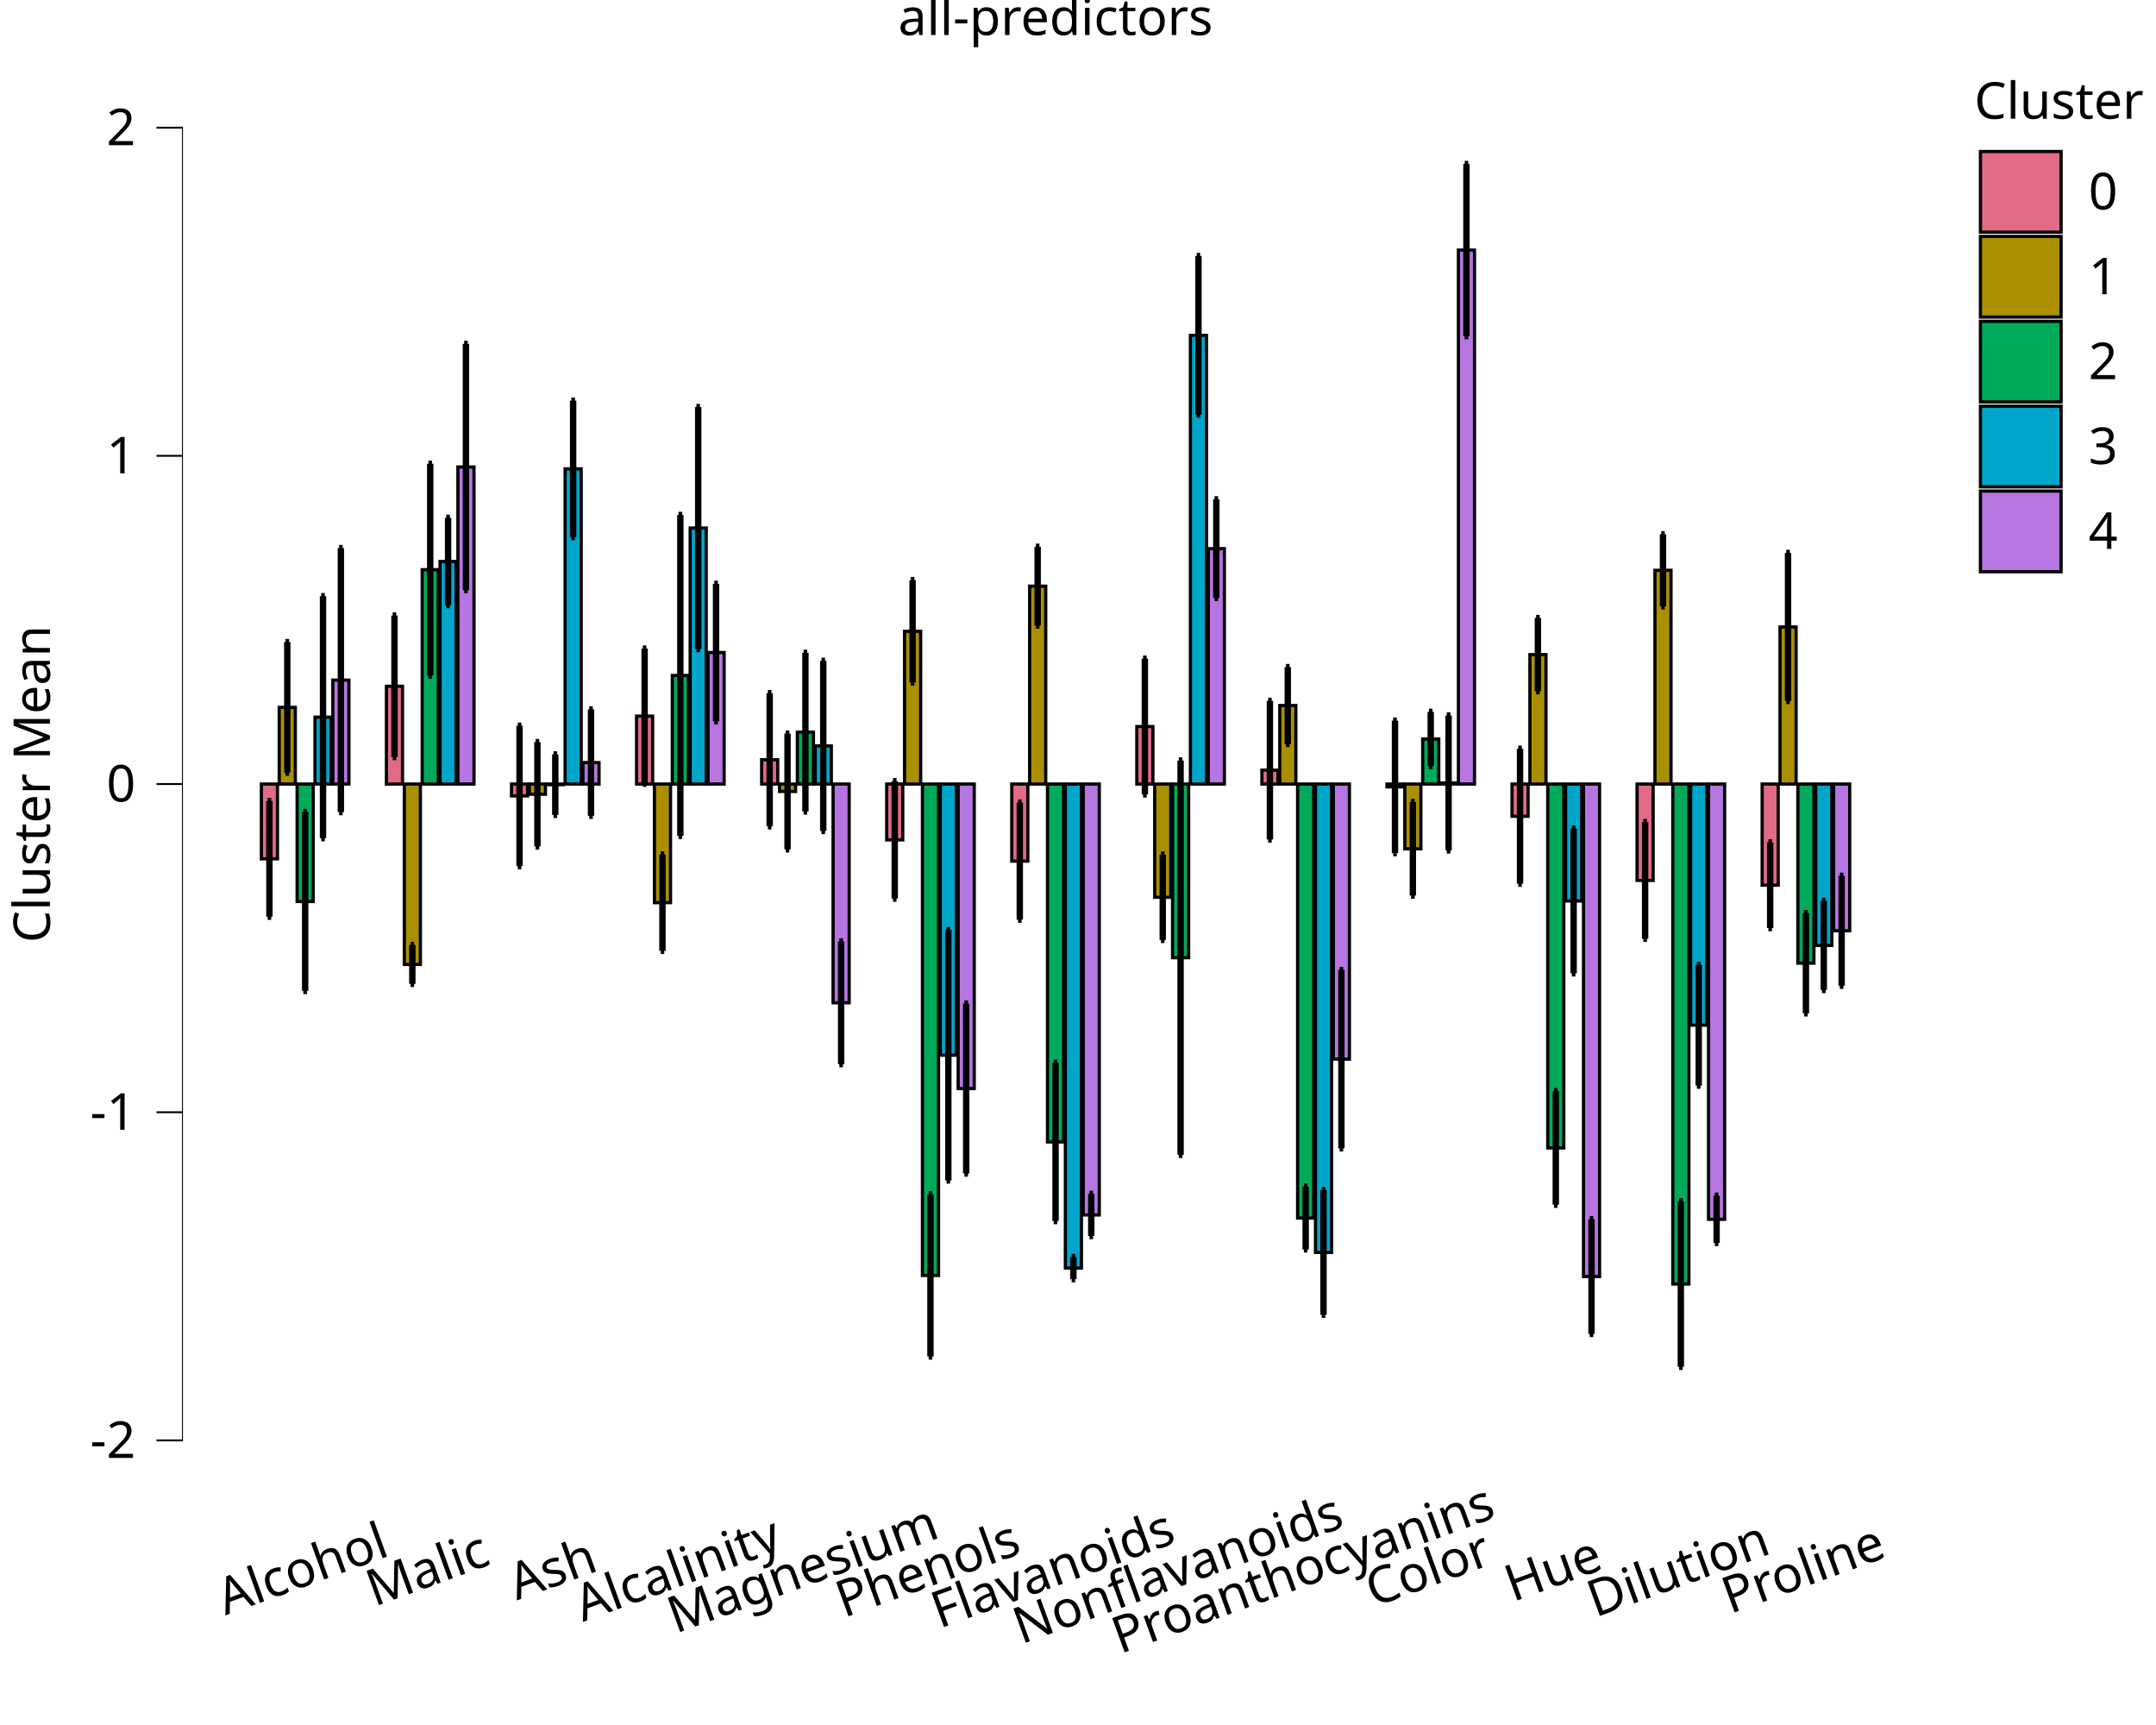
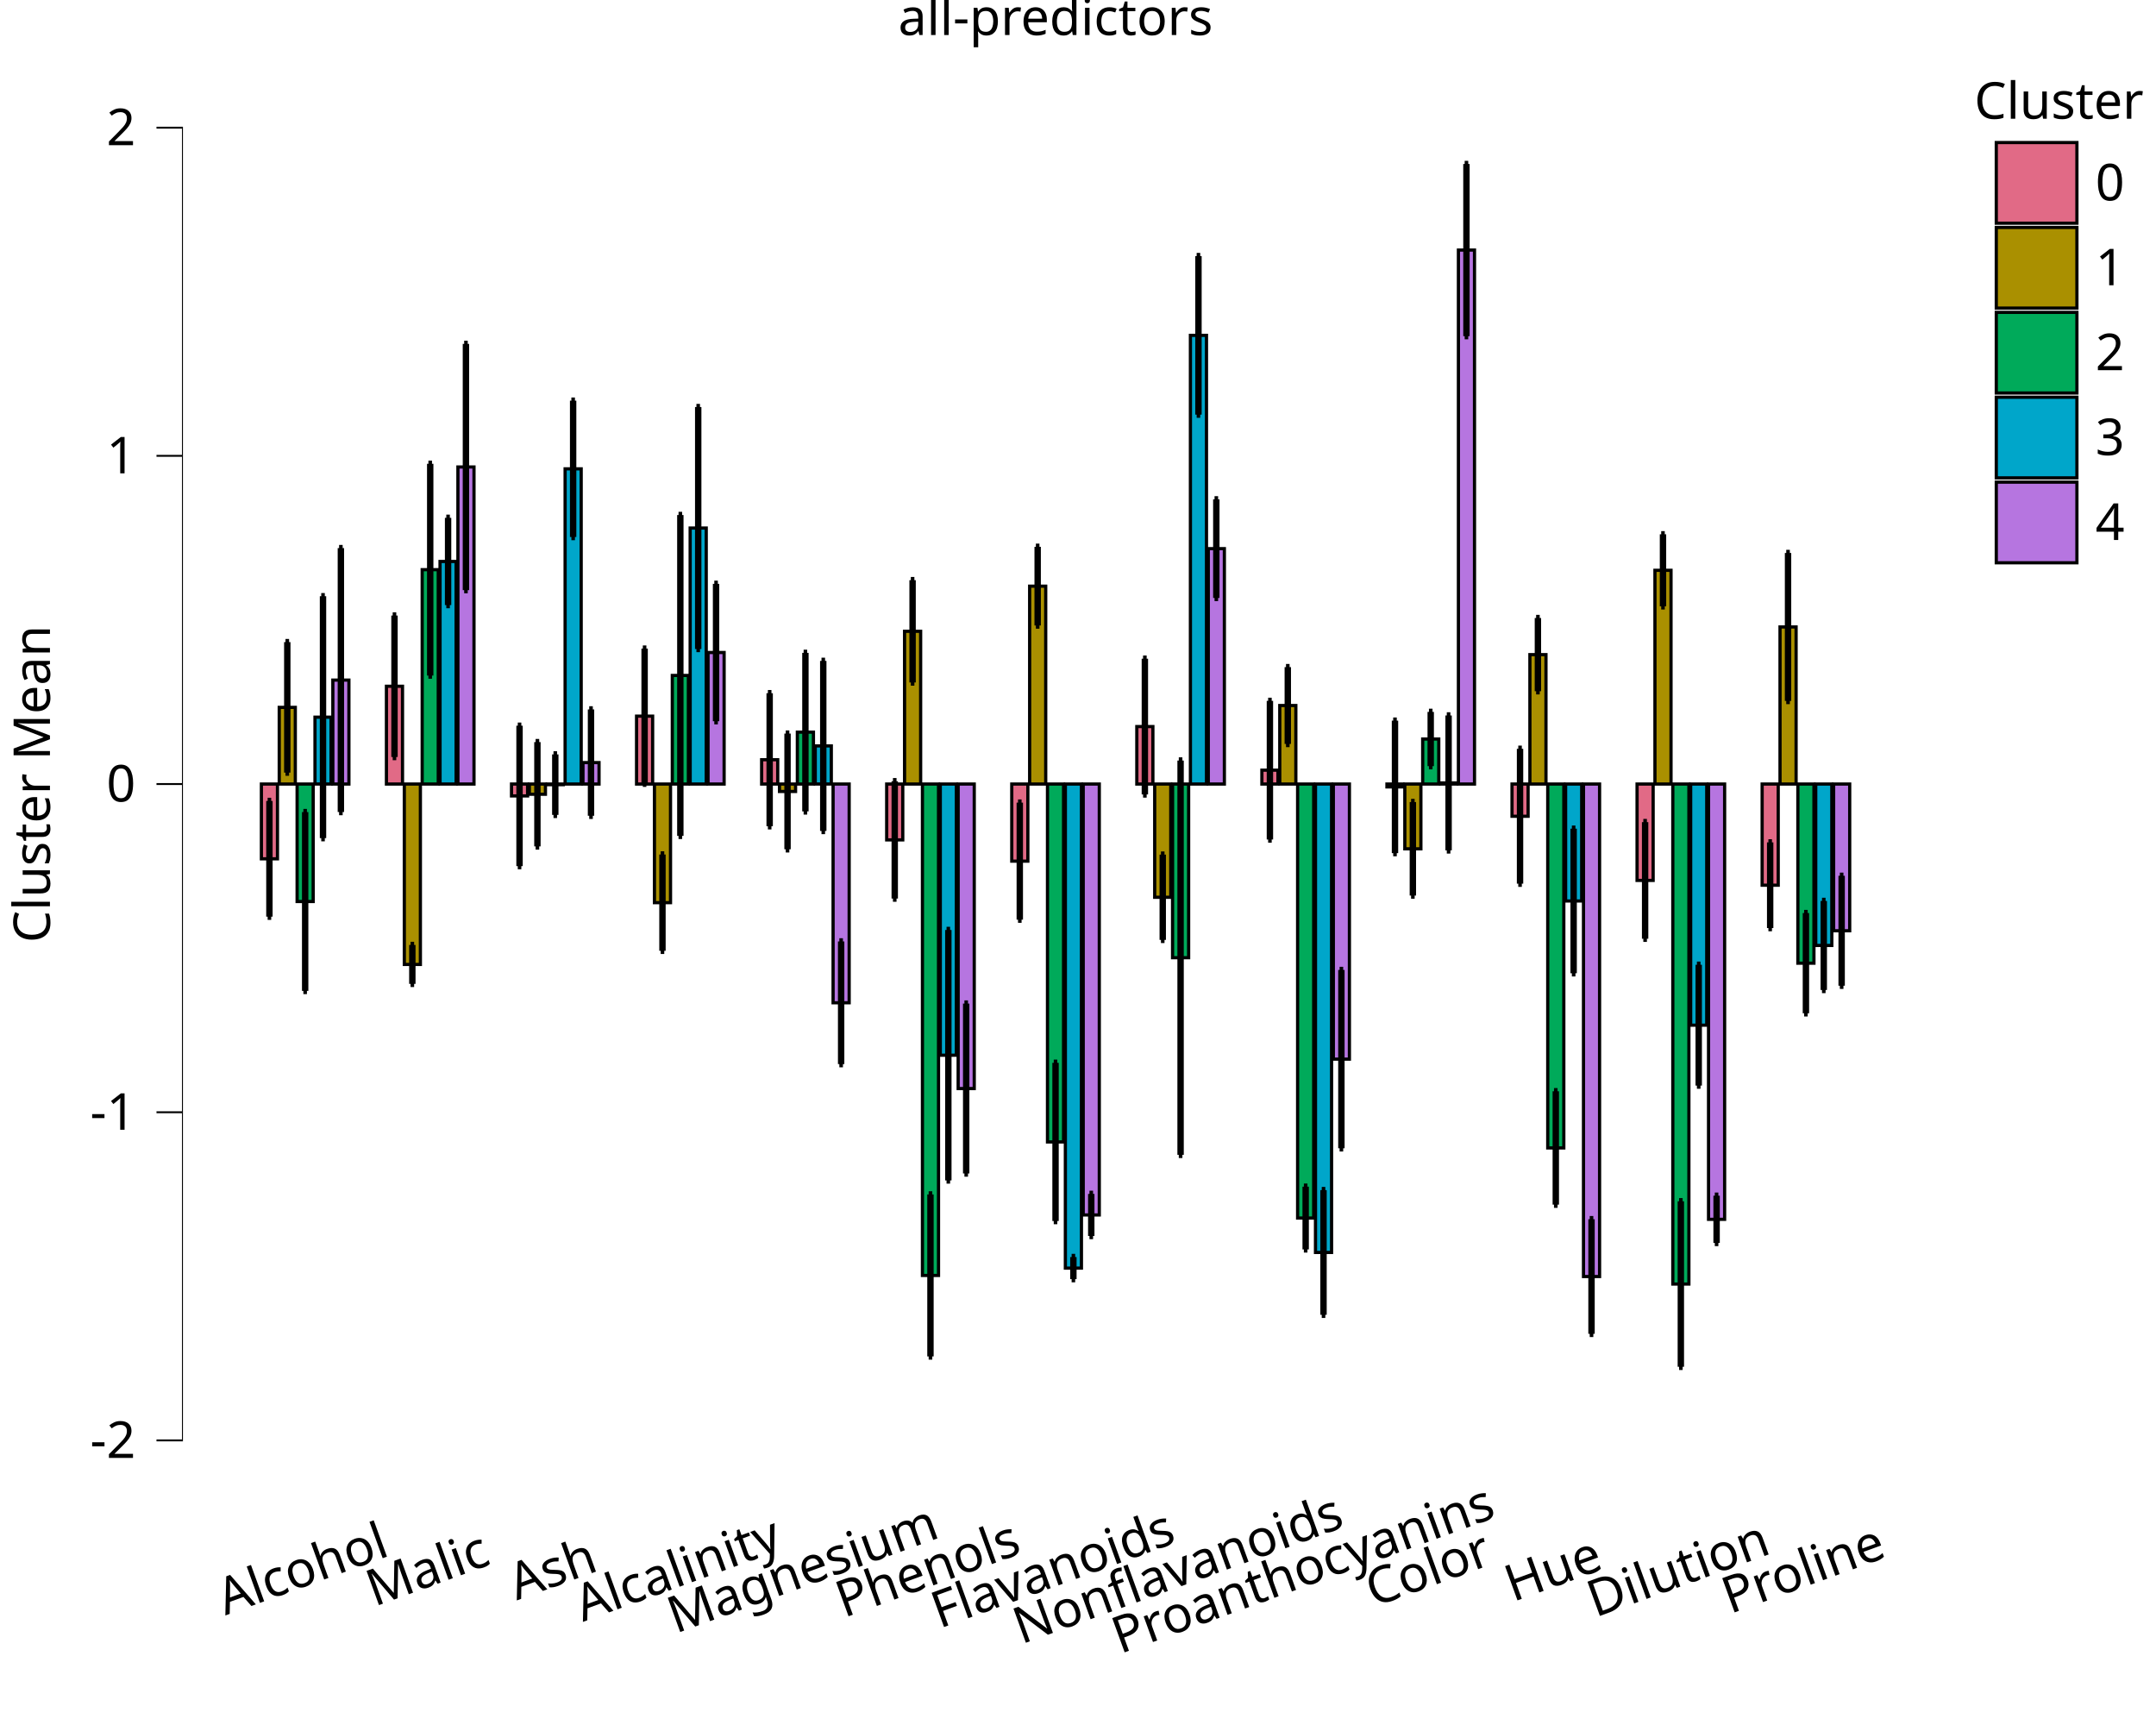
<svg xmlns="http://www.w3.org/2000/svg" class="svglite" data-engine-version="2.0" width="720.00pt" height="576.00pt" viewBox="0 0 720.00 576.00">
  <defs>
    <style type="text/css">
    .svglite line, .svglite polyline, .svglite polygon, .svglite path, .svglite rect, .svglite circle {
      fill: none;
      stroke: #000000;
      stroke-linecap: round;
      stroke-linejoin: round;
      stroke-miterlimit: 10.00;
    }
  </style>
  </defs>
  <rect width="100%" height="100%" style="stroke: none; fill: #FFFFFF;" />
  <defs>
    <clipPath id="cpMC4wMHw3MjAuMDB8MC4wMHw1NzYuMDA=">
      <rect x="0.00" y="0.00" width="720.00" height="576.00" />
    </clipPath>
  </defs>
  <g clip-path="url(#cpMC4wMHw3MjAuMDB8MC4wMHw1NzYuMDA=)">
-     <rect x="0.00" y="0.00" width="720.00" height="576.00" style="stroke-width: 10.67; stroke: none;" />
+     <rect x="-0" y="0.00" width="720.00" height="576.00" style="stroke-width: 10.67; stroke: none;" />
  </g>
  <defs>
    <clipPath id="cpNjAuNzd8NjQ0LjIzfDIwLjcxfDUwMi44OQ==">
      <rect x="60.77" y="20.71" width="583.46" height="482.18" />
    </clipPath>
  </defs>
  <g clip-path="url(#cpNjAuNzd8NjQ0LjIzfDIwLjcxfDUwMi44OQ==)">
    <rect x="60.77" y="20.71" width="583.46" height="482.18" style="stroke-width: 10.67; stroke: none;" />
    <rect x="87.29" y="261.80" width="5.37" height="24.97" style="stroke-width: 1.07; stroke-linecap: butt; stroke-linejoin: miter; fill: #E16A86;" />
    <rect x="93.25" y="236.20" width="5.37" height="25.60" style="stroke-width: 1.07; stroke-linecap: butt; stroke-linejoin: miter; fill: #AA9000;" />
    <rect x="99.22" y="261.80" width="5.37" height="39.23" style="stroke-width: 1.07; stroke-linecap: butt; stroke-linejoin: miter; fill: #00AA5A;" />
    <rect x="105.19" y="239.47" width="5.37" height="22.32" style="stroke-width: 1.07; stroke-linecap: butt; stroke-linejoin: miter; fill: #00A6CA;" />
    <rect x="111.15" y="227.09" width="5.37" height="34.71" style="stroke-width: 1.07; stroke-linecap: butt; stroke-linejoin: miter; fill: #B675E0;" />
    <rect x="129.05" y="229.15" width="5.37" height="32.65" style="stroke-width: 1.07; stroke-linecap: butt; stroke-linejoin: miter; fill: #E16A86;" />
    <rect x="135.02" y="261.80" width="5.37" height="60.24" style="stroke-width: 1.07; stroke-linecap: butt; stroke-linejoin: miter; fill: #AA9000;" />
    <rect x="140.99" y="190.22" width="5.37" height="71.58" style="stroke-width: 1.07; stroke-linecap: butt; stroke-linejoin: miter; fill: #00AA5A;" />
    <rect x="146.95" y="187.48" width="5.37" height="74.32" style="stroke-width: 1.07; stroke-linecap: butt; stroke-linejoin: miter; fill: #00A6CA;" />
    <rect x="152.92" y="155.93" width="5.37" height="105.87" style="stroke-width: 1.07; stroke-linecap: butt; stroke-linejoin: miter; fill: #B675E0;" />
    <rect x="170.82" y="261.80" width="5.37" height="3.97" style="stroke-width: 1.07; stroke-linecap: butt; stroke-linejoin: miter; fill: #E16A86;" />
    <rect x="176.78" y="261.80" width="5.37" height="3.41" style="stroke-width: 1.07; stroke-linecap: butt; stroke-linejoin: miter; fill: #AA9000;" />
    <rect x="182.75" y="261.80" width="5.37" height="0.21" style="stroke-width: 1.07; stroke-linecap: butt; stroke-linejoin: miter; fill: #00AA5A;" />
    <rect x="188.72" y="156.55" width="5.37" height="105.25" style="stroke-width: 1.07; stroke-linecap: butt; stroke-linejoin: miter; fill: #00A6CA;" />
    <rect x="194.68" y="254.64" width="5.37" height="7.16" style="stroke-width: 1.07; stroke-linecap: butt; stroke-linejoin: miter; fill: #B675E0;" />
    <rect x="212.58" y="239.13" width="5.37" height="22.67" style="stroke-width: 1.07; stroke-linecap: butt; stroke-linejoin: miter; fill: #E16A86;" />
    <rect x="218.55" y="261.80" width="5.37" height="39.61" style="stroke-width: 1.07; stroke-linecap: butt; stroke-linejoin: miter; fill: #AA9000;" />
    <rect x="224.52" y="225.54" width="5.37" height="36.26" style="stroke-width: 1.07; stroke-linecap: butt; stroke-linejoin: miter; fill: #00AA5A;" />
    <rect x="230.48" y="176.32" width="5.37" height="85.48" style="stroke-width: 1.07; stroke-linecap: butt; stroke-linejoin: miter; fill: #00A6CA;" />
    <rect x="236.45" y="217.88" width="5.37" height="43.92" style="stroke-width: 1.07; stroke-linecap: butt; stroke-linejoin: miter; fill: #B675E0;" />
    <rect x="254.35" y="253.68" width="5.37" height="8.12" style="stroke-width: 1.07; stroke-linecap: butt; stroke-linejoin: miter; fill: #E16A86;" />
    <rect x="260.31" y="261.80" width="5.37" height="2.48" style="stroke-width: 1.07; stroke-linecap: butt; stroke-linejoin: miter; fill: #AA9000;" />
    <rect x="266.28" y="244.47" width="5.37" height="17.33" style="stroke-width: 1.07; stroke-linecap: butt; stroke-linejoin: miter; fill: #00AA5A;" />
    <rect x="272.25" y="249.07" width="5.37" height="12.72" style="stroke-width: 1.07; stroke-linecap: butt; stroke-linejoin: miter; fill: #00A6CA;" />
    <rect x="278.21" y="261.80" width="5.37" height="73.04" style="stroke-width: 1.07; stroke-linecap: butt; stroke-linejoin: miter; fill: #B675E0;" />
    <rect x="296.11" y="261.80" width="5.37" height="18.65" style="stroke-width: 1.07; stroke-linecap: butt; stroke-linejoin: miter; fill: #E16A86;" />
    <rect x="302.08" y="210.80" width="5.37" height="51.00" style="stroke-width: 1.07; stroke-linecap: butt; stroke-linejoin: miter; fill: #AA9000;" />
    <rect x="308.05" y="261.80" width="5.37" height="164.09" style="stroke-width: 1.07; stroke-linecap: butt; stroke-linejoin: miter; fill: #00AA5A;" />
    <rect x="314.01" y="261.80" width="5.37" height="90.55" style="stroke-width: 1.07; stroke-linecap: butt; stroke-linejoin: miter; fill: #00A6CA;" />
    <rect x="319.98" y="261.80" width="5.37" height="101.68" style="stroke-width: 1.07; stroke-linecap: butt; stroke-linejoin: miter; fill: #B675E0;" />
    <rect x="337.88" y="261.80" width="5.37" height="25.75" style="stroke-width: 1.07; stroke-linecap: butt; stroke-linejoin: miter; fill: #E16A86;" />
    <rect x="343.85" y="195.73" width="5.37" height="66.07" style="stroke-width: 1.07; stroke-linecap: butt; stroke-linejoin: miter; fill: #AA9000;" />
    <rect x="349.81" y="261.80" width="5.37" height="119.51" style="stroke-width: 1.07; stroke-linecap: butt; stroke-linejoin: miter; fill: #00AA5A;" />
    <rect x="355.78" y="261.80" width="5.37" height="161.64" style="stroke-width: 1.07; stroke-linecap: butt; stroke-linejoin: miter; fill: #00A6CA;" />
    <rect x="361.74" y="261.80" width="5.37" height="143.89" style="stroke-width: 1.07; stroke-linecap: butt; stroke-linejoin: miter; fill: #B675E0;" />
    <rect x="379.64" y="242.61" width="5.37" height="19.19" style="stroke-width: 1.07; stroke-linecap: butt; stroke-linejoin: miter; fill: #E16A86;" />
    <rect x="385.61" y="261.80" width="5.37" height="37.81" style="stroke-width: 1.07; stroke-linecap: butt; stroke-linejoin: miter; fill: #AA9000;" />
    <rect x="391.58" y="261.80" width="5.37" height="57.99" style="stroke-width: 1.07; stroke-linecap: butt; stroke-linejoin: miter; fill: #00AA5A;" />
    <rect x="397.54" y="111.98" width="5.37" height="149.82" style="stroke-width: 1.07; stroke-linecap: butt; stroke-linejoin: miter; fill: #00A6CA;" />
    <rect x="403.51" y="183.20" width="5.37" height="78.60" style="stroke-width: 1.07; stroke-linecap: butt; stroke-linejoin: miter; fill: #B675E0;" />
    <rect x="421.41" y="257.17" width="5.37" height="4.63" style="stroke-width: 1.07; stroke-linecap: butt; stroke-linejoin: miter; fill: #E16A86;" />
    <rect x="427.38" y="235.58" width="5.37" height="26.22" style="stroke-width: 1.07; stroke-linecap: butt; stroke-linejoin: miter; fill: #AA9000;" />
    <rect x="433.34" y="261.80" width="5.37" height="144.92" style="stroke-width: 1.07; stroke-linecap: butt; stroke-linejoin: miter; fill: #00AA5A;" />
    <rect x="439.31" y="261.80" width="5.37" height="156.41" style="stroke-width: 1.07; stroke-linecap: butt; stroke-linejoin: miter; fill: #00A6CA;" />
    <rect x="445.27" y="261.80" width="5.37" height="91.86" style="stroke-width: 1.07; stroke-linecap: butt; stroke-linejoin: miter; fill: #B675E0;" />
    <rect x="463.17" y="261.80" width="5.37" height="0.96" style="stroke-width: 1.07; stroke-linecap: butt; stroke-linejoin: miter; fill: #E16A86;" />
    <rect x="469.14" y="261.80" width="5.37" height="21.63" style="stroke-width: 1.07; stroke-linecap: butt; stroke-linejoin: miter; fill: #AA9000;" />
    <rect x="475.11" y="246.77" width="5.37" height="15.03" style="stroke-width: 1.07; stroke-linecap: butt; stroke-linejoin: miter; fill: #00AA5A;" />
    <rect x="481.07" y="261.43" width="5.37" height="0.37" style="stroke-width: 1.07; stroke-linecap: butt; stroke-linejoin: miter; fill: #00A6CA;" />
    <rect x="487.04" y="83.50" width="5.37" height="178.30" style="stroke-width: 1.07; stroke-linecap: butt; stroke-linejoin: miter; fill: #B675E0;" />
    <rect x="504.94" y="261.80" width="5.37" height="10.76" style="stroke-width: 1.07; stroke-linecap: butt; stroke-linejoin: miter; fill: #E16A86;" />
    <rect x="510.91" y="218.59" width="5.37" height="43.21" style="stroke-width: 1.07; stroke-linecap: butt; stroke-linejoin: miter; fill: #AA9000;" />
    <rect x="516.87" y="261.80" width="5.37" height="121.51" style="stroke-width: 1.07; stroke-linecap: butt; stroke-linejoin: miter; fill: #00AA5A;" />
    <rect x="522.84" y="261.80" width="5.37" height="39.05" style="stroke-width: 1.07; stroke-linecap: butt; stroke-linejoin: miter; fill: #00A6CA;" />
    <rect x="528.81" y="261.80" width="5.37" height="164.45" style="stroke-width: 1.07; stroke-linecap: butt; stroke-linejoin: miter; fill: #B675E0;" />
    <rect x="546.70" y="261.80" width="5.37" height="32.18" style="stroke-width: 1.07; stroke-linecap: butt; stroke-linejoin: miter; fill: #E16A86;" />
    <rect x="552.67" y="190.43" width="5.37" height="71.37" style="stroke-width: 1.07; stroke-linecap: butt; stroke-linejoin: miter; fill: #AA9000;" />
    <rect x="558.64" y="261.80" width="5.37" height="166.96" style="stroke-width: 1.07; stroke-linecap: butt; stroke-linejoin: miter; fill: #00AA5A;" />
    <rect x="564.60" y="261.80" width="5.37" height="80.52" style="stroke-width: 1.07; stroke-linecap: butt; stroke-linejoin: miter; fill: #00A6CA;" />
    <rect x="570.57" y="261.80" width="5.37" height="145.35" style="stroke-width: 1.07; stroke-linecap: butt; stroke-linejoin: miter; fill: #B675E0;" />
    <rect x="588.47" y="261.80" width="5.37" height="33.78" style="stroke-width: 1.07; stroke-linecap: butt; stroke-linejoin: miter; fill: #E16A86;" />
    <rect x="594.44" y="209.35" width="5.37" height="52.45" style="stroke-width: 1.07; stroke-linecap: butt; stroke-linejoin: miter; fill: #AA9000;" />
    <rect x="600.40" y="261.80" width="5.37" height="59.82" style="stroke-width: 1.07; stroke-linecap: butt; stroke-linejoin: miter; fill: #00AA5A;" />
    <rect x="606.37" y="261.80" width="5.37" height="53.90" style="stroke-width: 1.07; stroke-linecap: butt; stroke-linejoin: miter; fill: #00A6CA;" />
    <rect x="612.34" y="261.80" width="5.37" height="48.99" style="stroke-width: 1.07; stroke-linecap: butt; stroke-linejoin: miter; fill: #B675E0;" />
    <polyline points="89.38,267.45 90.57,267.45 " style="stroke-width: 2.13; stroke-linecap: butt;" />
    <polyline points="89.97,267.45 89.97,306.09 " style="stroke-width: 2.13; stroke-linecap: butt;" />
    <polyline points="89.38,306.09 90.57,306.09 " style="stroke-width: 2.13; stroke-linecap: butt;" />
    <polyline points="95.34,214.41 96.54,214.41 " style="stroke-width: 2.13; stroke-linecap: butt;" />
    <polyline points="95.94,214.41 95.94,257.99 " style="stroke-width: 2.13; stroke-linecap: butt;" />
    <polyline points="95.34,257.99 96.54,257.99 " style="stroke-width: 2.13; stroke-linecap: butt;" />
    <polyline points="101.31,271.17 102.50,271.17 " style="stroke-width: 2.13; stroke-linecap: butt;" />
    <polyline points="101.91,271.17 101.91,330.88 " style="stroke-width: 2.13; stroke-linecap: butt;" />
    <polyline points="101.31,330.88 102.50,330.88 " style="stroke-width: 2.13; stroke-linecap: butt;" />
    <polyline points="107.28,199.09 108.47,199.09 " style="stroke-width: 2.13; stroke-linecap: butt;" />
    <polyline points="107.87,199.09 107.87,279.86 " style="stroke-width: 2.13; stroke-linecap: butt;" />
    <polyline points="107.28,279.86 108.47,279.86 " style="stroke-width: 2.13; stroke-linecap: butt;" />
    <polyline points="113.24,183.02 114.43,183.02 " style="stroke-width: 2.13; stroke-linecap: butt;" />
    <polyline points="113.84,183.02 113.84,271.15 " style="stroke-width: 2.13; stroke-linecap: butt;" />
    <polyline points="113.24,271.15 114.43,271.15 " style="stroke-width: 2.13; stroke-linecap: butt;" />
    <polyline points="131.14,205.53 132.33,205.53 " style="stroke-width: 2.13; stroke-linecap: butt;" />
    <polyline points="131.74,205.53 131.74,252.77 " style="stroke-width: 2.13; stroke-linecap: butt;" />
    <polyline points="131.14,252.77 132.33,252.77 " style="stroke-width: 2.13; stroke-linecap: butt;" />
    <polyline points="137.11,315.54 138.30,315.54 " style="stroke-width: 2.13; stroke-linecap: butt;" />
    <polyline points="137.70,315.54 137.70,328.53 " style="stroke-width: 2.13; stroke-linecap: butt;" />
    <polyline points="137.11,328.53 138.30,328.53 " style="stroke-width: 2.13; stroke-linecap: butt;" />
    <polyline points="143.07,154.87 144.27,154.87 " style="stroke-width: 2.13; stroke-linecap: butt;" />
    <polyline points="143.67,154.87 143.67,225.58 " style="stroke-width: 2.13; stroke-linecap: butt;" />
    <polyline points="143.07,225.58 144.27,225.58 " style="stroke-width: 2.13; stroke-linecap: butt;" />
    <polyline points="149.04,172.91 150.23,172.91 " style="stroke-width: 2.13; stroke-linecap: butt;" />
    <polyline points="149.64,172.91 149.64,202.04 " style="stroke-width: 2.13; stroke-linecap: butt;" />
    <polyline points="149.04,202.04 150.23,202.04 " style="stroke-width: 2.13; stroke-linecap: butt;" />
    <polyline points="155.01,114.83 156.20,114.83 " style="stroke-width: 2.13; stroke-linecap: butt;" />
    <polyline points="155.60,114.83 155.60,197.04 " style="stroke-width: 2.13; stroke-linecap: butt;" />
    <polyline points="155.01,197.04 156.20,197.04 " style="stroke-width: 2.13; stroke-linecap: butt;" />
    <polyline points="172.91,242.33 174.10,242.33 " style="stroke-width: 2.13; stroke-linecap: butt;" />
    <polyline points="173.50,242.33 173.50,289.20 " style="stroke-width: 2.13; stroke-linecap: butt;" />
    <polyline points="172.91,289.20 174.10,289.20 " style="stroke-width: 2.13; stroke-linecap: butt;" />
    <polyline points="178.87,247.80 180.07,247.80 " style="stroke-width: 2.13; stroke-linecap: butt;" />
    <polyline points="179.47,247.80 179.47,282.63 " style="stroke-width: 2.13; stroke-linecap: butt;" />
    <polyline points="178.87,282.63 180.07,282.63 " style="stroke-width: 2.13; stroke-linecap: butt;" />
    <polyline points="184.84,251.91 186.03,251.91 " style="stroke-width: 2.13; stroke-linecap: butt;" />
    <polyline points="185.44,251.91 185.44,272.10 " style="stroke-width: 2.13; stroke-linecap: butt;" />
    <polyline points="184.84,272.10 186.03,272.10 " style="stroke-width: 2.13; stroke-linecap: butt;" />
    <polyline points="190.81,133.79 192.00,133.79 " style="stroke-width: 2.13; stroke-linecap: butt;" />
    <polyline points="191.40,133.79 191.40,179.31 " style="stroke-width: 2.13; stroke-linecap: butt;" />
    <polyline points="190.81,179.31 192.00,179.31 " style="stroke-width: 2.13; stroke-linecap: butt;" />
    <polyline points="196.77,236.88 197.97,236.88 " style="stroke-width: 2.13; stroke-linecap: butt;" />
    <polyline points="197.37,236.88 197.37,272.40 " style="stroke-width: 2.13; stroke-linecap: butt;" />
    <polyline points="196.77,272.40 197.97,272.40 " style="stroke-width: 2.13; stroke-linecap: butt;" />
    <polyline points="214.67,216.58 215.86,216.58 " style="stroke-width: 2.13; stroke-linecap: butt;" />
    <polyline points="215.27,216.58 215.27,261.68 " style="stroke-width: 2.13; stroke-linecap: butt;" />
    <polyline points="214.67,261.68 215.86,261.68 " style="stroke-width: 2.13; stroke-linecap: butt;" />
    <polyline points="220.64,285.33 221.83,285.33 " style="stroke-width: 2.13; stroke-linecap: butt;" />
    <polyline points="221.23,285.33 221.23,317.49 " style="stroke-width: 2.13; stroke-linecap: butt;" />
    <polyline points="220.64,317.49 221.83,317.49 " style="stroke-width: 2.13; stroke-linecap: butt;" />
    <polyline points="226.60,171.97 227.80,171.97 " style="stroke-width: 2.13; stroke-linecap: butt;" />
    <polyline points="227.20,171.97 227.20,279.11 " style="stroke-width: 2.13; stroke-linecap: butt;" />
    <polyline points="226.60,279.11 227.80,279.11 " style="stroke-width: 2.13; stroke-linecap: butt;" />
    <polyline points="232.57,135.92 233.76,135.92 " style="stroke-width: 2.13; stroke-linecap: butt;" />
    <polyline points="233.17,135.92 233.17,216.71 " style="stroke-width: 2.13; stroke-linecap: butt;" />
    <polyline points="232.57,216.71 233.76,216.71 " style="stroke-width: 2.13; stroke-linecap: butt;" />
    <polyline points="238.54,194.95 239.73,194.95 " style="stroke-width: 2.13; stroke-linecap: butt;" />
    <polyline points="239.13,194.95 239.13,240.82 " style="stroke-width: 2.13; stroke-linecap: butt;" />
    <polyline points="238.54,240.82 239.73,240.82 " style="stroke-width: 2.13; stroke-linecap: butt;" />
    <polyline points="256.44,231.47 257.63,231.47 " style="stroke-width: 2.13; stroke-linecap: butt;" />
    <polyline points="257.03,231.47 257.03,275.89 " style="stroke-width: 2.13; stroke-linecap: butt;" />
    <polyline points="256.44,275.89 257.63,275.89 " style="stroke-width: 2.13; stroke-linecap: butt;" />
    <polyline points="262.40,244.96 263.60,244.96 " style="stroke-width: 2.13; stroke-linecap: butt;" />
    <polyline points="263.00,244.96 263.00,283.59 " style="stroke-width: 2.13; stroke-linecap: butt;" />
    <polyline points="262.40,283.59 263.60,283.59 " style="stroke-width: 2.13; stroke-linecap: butt;" />
    <polyline points="268.37,218.00 269.56,218.00 " style="stroke-width: 2.13; stroke-linecap: butt;" />
    <polyline points="268.97,218.00 268.97,270.94 " style="stroke-width: 2.13; stroke-linecap: butt;" />
    <polyline points="268.37,270.94 269.56,270.94 " style="stroke-width: 2.13; stroke-linecap: butt;" />
    <polyline points="274.34,220.68 275.53,220.68 " style="stroke-width: 2.13; stroke-linecap: butt;" />
    <polyline points="274.93,220.68 274.93,277.46 " style="stroke-width: 2.13; stroke-linecap: butt;" />
    <polyline points="274.34,277.46 275.53,277.46 " style="stroke-width: 2.13; stroke-linecap: butt;" />
    <polyline points="280.30,314.36 281.50,314.36 " style="stroke-width: 2.13; stroke-linecap: butt;" />
    <polyline points="280.90,314.36 280.90,355.32 " style="stroke-width: 2.13; stroke-linecap: butt;" />
    <polyline points="280.30,355.32 281.50,355.32 " style="stroke-width: 2.13; stroke-linecap: butt;" />
    <polyline points="298.20,260.87 299.40,260.87 " style="stroke-width: 2.13; stroke-linecap: butt;" />
    <polyline points="298.80,260.87 298.80,300.04 " style="stroke-width: 2.13; stroke-linecap: butt;" />
    <polyline points="298.20,300.04 299.40,300.04 " style="stroke-width: 2.13; stroke-linecap: butt;" />
    <polyline points="304.17,193.72 305.36,193.72 " style="stroke-width: 2.13; stroke-linecap: butt;" />
    <polyline points="304.76,193.72 304.76,227.89 " style="stroke-width: 2.13; stroke-linecap: butt;" />
    <polyline points="304.17,227.89 305.36,227.89 " style="stroke-width: 2.13; stroke-linecap: butt;" />
    <polyline points="310.13,398.85 311.33,398.85 " style="stroke-width: 2.13; stroke-linecap: butt;" />
    <polyline points="310.73,398.85 310.73,452.93 " style="stroke-width: 2.13; stroke-linecap: butt;" />
    <polyline points="310.13,452.93 311.33,452.93 " style="stroke-width: 2.13; stroke-linecap: butt;" />
    <polyline points="316.10,310.54 317.29,310.54 " style="stroke-width: 2.13; stroke-linecap: butt;" />
    <polyline points="316.70,310.54 316.70,394.16 " style="stroke-width: 2.13; stroke-linecap: butt;" />
    <polyline points="316.10,394.16 317.29,394.16 " style="stroke-width: 2.13; stroke-linecap: butt;" />
    <polyline points="322.07,335.11 323.26,335.11 " style="stroke-width: 2.13; stroke-linecap: butt;" />
    <polyline points="322.66,335.11 322.66,391.84 " style="stroke-width: 2.13; stroke-linecap: butt;" />
    <polyline points="322.07,391.84 323.26,391.84 " style="stroke-width: 2.13; stroke-linecap: butt;" />
    <polyline points="339.97,268.01 341.16,268.01 " style="stroke-width: 2.13; stroke-linecap: butt;" />
    <polyline points="340.56,268.01 340.56,307.08 " style="stroke-width: 2.13; stroke-linecap: butt;" />
    <polyline points="339.97,307.08 341.16,307.08 " style="stroke-width: 2.13; stroke-linecap: butt;" />
    <polyline points="345.93,182.59 347.13,182.59 " style="stroke-width: 2.13; stroke-linecap: butt;" />
    <polyline points="346.53,182.59 346.53,208.86 " style="stroke-width: 2.13; stroke-linecap: butt;" />
    <polyline points="345.93,208.86 347.13,208.86 " style="stroke-width: 2.13; stroke-linecap: butt;" />
    <polyline points="351.90,354.89 353.09,354.89 " style="stroke-width: 2.13; stroke-linecap: butt;" />
    <polyline points="352.50,354.89 352.50,407.72 " style="stroke-width: 2.13; stroke-linecap: butt;" />
    <polyline points="351.90,407.72 353.09,407.72 " style="stroke-width: 2.13; stroke-linecap: butt;" />
    <polyline points="357.87,419.75 359.06,419.75 " style="stroke-width: 2.13; stroke-linecap: butt;" />
    <polyline points="358.46,419.75 358.46,427.12 " style="stroke-width: 2.13; stroke-linecap: butt;" />
    <polyline points="357.87,427.12 359.06,427.12 " style="stroke-width: 2.13; stroke-linecap: butt;" />
    <polyline points="363.83,398.66 365.03,398.66 " style="stroke-width: 2.13; stroke-linecap: butt;" />
    <polyline points="364.43,398.66 364.43,412.71 " style="stroke-width: 2.13; stroke-linecap: butt;" />
    <polyline points="363.83,412.71 365.03,412.71 " style="stroke-width: 2.13; stroke-linecap: butt;" />
    <polyline points="381.73,219.95 382.93,219.95 " style="stroke-width: 2.13; stroke-linecap: butt;" />
    <polyline points="382.33,219.95 382.33,265.27 " style="stroke-width: 2.13; stroke-linecap: butt;" />
    <polyline points="381.73,265.27 382.93,265.27 " style="stroke-width: 2.13; stroke-linecap: butt;" />
    <polyline points="387.70,285.37 388.89,285.37 " style="stroke-width: 2.13; stroke-linecap: butt;" />
    <polyline points="388.30,285.37 388.30,313.84 " style="stroke-width: 2.13; stroke-linecap: butt;" />
    <polyline points="387.70,313.84 388.89,313.84 " style="stroke-width: 2.13; stroke-linecap: butt;" />
    <polyline points="393.66,253.95 394.86,253.95 " style="stroke-width: 2.13; stroke-linecap: butt;" />
    <polyline points="394.26,253.95 394.26,385.62 " style="stroke-width: 2.13; stroke-linecap: butt;" />
    <polyline points="393.66,385.62 394.86,385.62 " style="stroke-width: 2.13; stroke-linecap: butt;" />
    <polyline points="399.63,85.51 400.82,85.51 " style="stroke-width: 2.13; stroke-linecap: butt;" />
    <polyline points="400.23,85.51 400.23,138.45 " style="stroke-width: 2.13; stroke-linecap: butt;" />
    <polyline points="399.63,138.45 400.82,138.45 " style="stroke-width: 2.13; stroke-linecap: butt;" />
    <polyline points="405.60,166.75 406.79,166.75 " style="stroke-width: 2.13; stroke-linecap: butt;" />
    <polyline points="406.19,166.75 406.19,199.66 " style="stroke-width: 2.13; stroke-linecap: butt;" />
    <polyline points="405.60,199.66 406.79,199.66 " style="stroke-width: 2.13; stroke-linecap: butt;" />
    <polyline points="423.50,234.03 424.69,234.03 " style="stroke-width: 2.13; stroke-linecap: butt;" />
    <polyline points="424.09,234.03 424.09,280.32 " style="stroke-width: 2.13; stroke-linecap: butt;" />
    <polyline points="423.50,280.32 424.69,280.32 " style="stroke-width: 2.13; stroke-linecap: butt;" />
    <polyline points="429.46,222.76 430.66,222.76 " style="stroke-width: 2.13; stroke-linecap: butt;" />
    <polyline points="430.06,222.76 430.06,248.41 " style="stroke-width: 2.13; stroke-linecap: butt;" />
    <polyline points="429.46,248.41 430.66,248.41 " style="stroke-width: 2.13; stroke-linecap: butt;" />
    <polyline points="435.43,396.25 436.62,396.25 " style="stroke-width: 2.13; stroke-linecap: butt;" />
    <polyline points="436.03,396.25 436.03,417.19 " style="stroke-width: 2.13; stroke-linecap: butt;" />
    <polyline points="435.43,417.19 436.62,417.19 " style="stroke-width: 2.13; stroke-linecap: butt;" />
    <polyline points="441.40,397.40 442.59,397.40 " style="stroke-width: 2.13; stroke-linecap: butt;" />
    <polyline points="441.99,397.40 441.99,439.02 " style="stroke-width: 2.13; stroke-linecap: butt;" />
    <polyline points="441.40,439.02 442.59,439.02 " style="stroke-width: 2.13; stroke-linecap: butt;" />
    <polyline points="447.36,323.89 448.56,323.89 " style="stroke-width: 2.13; stroke-linecap: butt;" />
    <polyline points="447.96,323.89 447.96,383.43 " style="stroke-width: 2.13; stroke-linecap: butt;" />
    <polyline points="447.36,383.43 448.56,383.43 " style="stroke-width: 2.13; stroke-linecap: butt;" />
    <polyline points="465.26,240.64 466.46,240.64 " style="stroke-width: 2.13; stroke-linecap: butt;" />
    <polyline points="465.86,240.64 465.86,284.87 " style="stroke-width: 2.13; stroke-linecap: butt;" />
    <polyline points="465.26,284.87 466.46,284.87 " style="stroke-width: 2.13; stroke-linecap: butt;" />
    <polyline points="471.23,267.82 472.42,267.82 " style="stroke-width: 2.13; stroke-linecap: butt;" />
    <polyline points="471.83,267.82 471.83,299.04 " style="stroke-width: 2.13; stroke-linecap: butt;" />
    <polyline points="471.23,299.04 472.42,299.04 " style="stroke-width: 2.13; stroke-linecap: butt;" />
    <polyline points="477.20,237.71 478.39,237.71 " style="stroke-width: 2.13; stroke-linecap: butt;" />
    <polyline points="477.79,237.71 477.79,255.83 " style="stroke-width: 2.13; stroke-linecap: butt;" />
    <polyline points="477.20,255.83 478.39,255.83 " style="stroke-width: 2.13; stroke-linecap: butt;" />
    <polyline points="483.16,238.90 484.36,238.90 " style="stroke-width: 2.13; stroke-linecap: butt;" />
    <polyline points="483.76,238.90 483.76,283.95 " style="stroke-width: 2.13; stroke-linecap: butt;" />
    <polyline points="483.16,283.95 484.36,283.95 " style="stroke-width: 2.13; stroke-linecap: butt;" />
    <polyline points="489.13,54.76 490.32,54.76 " style="stroke-width: 2.13; stroke-linecap: butt;" />
    <polyline points="489.72,54.76 489.72,112.24 " style="stroke-width: 2.13; stroke-linecap: butt;" />
    <polyline points="489.13,112.24 490.32,112.24 " style="stroke-width: 2.13; stroke-linecap: butt;" />
    <polyline points="507.03,250.04 508.22,250.04 " style="stroke-width: 2.13; stroke-linecap: butt;" />
    <polyline points="507.62,250.04 507.62,295.07 " style="stroke-width: 2.13; stroke-linecap: butt;" />
    <polyline points="507.03,295.07 508.22,295.07 " style="stroke-width: 2.13; stroke-linecap: butt;" />
    <polyline points="512.99,206.37 514.19,206.37 " style="stroke-width: 2.13; stroke-linecap: butt;" />
    <polyline points="513.59,206.37 513.59,230.81 " style="stroke-width: 2.13; stroke-linecap: butt;" />
    <polyline points="512.99,230.81 514.19,230.81 " style="stroke-width: 2.13; stroke-linecap: butt;" />
    <polyline points="518.96,364.39 520.15,364.39 " style="stroke-width: 2.13; stroke-linecap: butt;" />
    <polyline points="519.56,364.39 519.56,402.24 " style="stroke-width: 2.13; stroke-linecap: butt;" />
    <polyline points="518.96,402.24 520.15,402.24 " style="stroke-width: 2.13; stroke-linecap: butt;" />
    <polyline points="524.93,276.72 526.12,276.72 " style="stroke-width: 2.13; stroke-linecap: butt;" />
    <polyline points="525.52,276.72 525.52,324.98 " style="stroke-width: 2.13; stroke-linecap: butt;" />
    <polyline points="524.93,324.98 526.12,324.98 " style="stroke-width: 2.13; stroke-linecap: butt;" />
    <polyline points="530.89,407.11 532.09,407.11 " style="stroke-width: 2.13; stroke-linecap: butt;" />
    <polyline points="531.49,407.11 531.49,445.39 " style="stroke-width: 2.13; stroke-linecap: butt;" />
    <polyline points="530.89,445.39 532.09,445.39 " style="stroke-width: 2.13; stroke-linecap: butt;" />
    <polyline points="548.79,274.52 549.99,274.52 " style="stroke-width: 2.13; stroke-linecap: butt;" />
    <polyline points="549.39,274.52 549.39,313.45 " style="stroke-width: 2.13; stroke-linecap: butt;" />
    <polyline points="548.79,313.45 549.99,313.45 " style="stroke-width: 2.13; stroke-linecap: butt;" />
    <polyline points="554.76,178.41 555.95,178.41 " style="stroke-width: 2.13; stroke-linecap: butt;" />
    <polyline points="555.36,178.41 555.36,202.46 " style="stroke-width: 2.13; stroke-linecap: butt;" />
    <polyline points="554.76,202.46 555.95,202.46 " style="stroke-width: 2.13; stroke-linecap: butt;" />
    <polyline points="560.73,401.12 561.92,401.12 " style="stroke-width: 2.13; stroke-linecap: butt;" />
    <polyline points="561.32,401.12 561.32,456.39 " style="stroke-width: 2.13; stroke-linecap: butt;" />
    <polyline points="560.73,456.39 561.92,456.39 " style="stroke-width: 2.13; stroke-linecap: butt;" />
    <polyline points="566.69,322.15 567.89,322.15 " style="stroke-width: 2.13; stroke-linecap: butt;" />
    <polyline points="567.29,322.15 567.29,362.49 " style="stroke-width: 2.13; stroke-linecap: butt;" />
    <polyline points="566.69,362.49 567.89,362.49 " style="stroke-width: 2.13; stroke-linecap: butt;" />
    <polyline points="572.66,399.27 573.85,399.27 " style="stroke-width: 2.13; stroke-linecap: butt;" />
    <polyline points="573.26,399.27 573.26,415.03 " style="stroke-width: 2.13; stroke-linecap: butt;" />
    <polyline points="572.66,415.03 573.85,415.03 " style="stroke-width: 2.13; stroke-linecap: butt;" />
    <polyline points="590.56,281.28 591.75,281.28 " style="stroke-width: 2.13; stroke-linecap: butt;" />
    <polyline points="591.15,281.28 591.15,309.89 " style="stroke-width: 2.13; stroke-linecap: butt;" />
    <polyline points="590.56,309.89 591.75,309.89 " style="stroke-width: 2.13; stroke-linecap: butt;" />
    <polyline points="596.52,184.65 597.72,184.65 " style="stroke-width: 2.13; stroke-linecap: butt;" />
    <polyline points="597.12,184.65 597.12,234.05 " style="stroke-width: 2.13; stroke-linecap: butt;" />
    <polyline points="596.52,234.05 597.72,234.05 " style="stroke-width: 2.13; stroke-linecap: butt;" />
    <polyline points="602.49,304.88 603.68,304.88 " style="stroke-width: 2.13; stroke-linecap: butt;" />
    <polyline points="603.09,304.88 603.09,338.35 " style="stroke-width: 2.13; stroke-linecap: butt;" />
    <polyline points="602.49,338.35 603.68,338.35 " style="stroke-width: 2.13; stroke-linecap: butt;" />
    <polyline points="608.46,300.84 609.65,300.84 " style="stroke-width: 2.13; stroke-linecap: butt;" />
    <polyline points="609.05,300.84 609.05,330.56 " style="stroke-width: 2.13; stroke-linecap: butt;" />
    <polyline points="608.46,330.56 609.65,330.56 " style="stroke-width: 2.13; stroke-linecap: butt;" />
    <polyline points="614.42,292.44 615.62,292.44 " style="stroke-width: 2.13; stroke-linecap: butt;" />
    <polyline points="615.02,292.44 615.02,329.15 " style="stroke-width: 2.13; stroke-linecap: butt;" />
    <polyline points="614.42,329.15 615.62,329.15 " style="stroke-width: 2.13; stroke-linecap: butt;" />
    <line x1="60.77" y1="481.29" x2="60.77" y2="42.31" style="stroke-width: 0.64; stroke-linecap: butt;" />
    <rect x="60.77" y="20.71" width="583.46" height="482.18" style="stroke-width: 0.00; stroke: none;" />
  </g>
  <g clip-path="url(#cpMC4wMHw3MjAuMDB8MC4wMHw1NzYuMDA=)">
    <polyline points="60.77,502.89 60.77,20.71 " style="stroke-width: 0.00; stroke: none; stroke-linecap: butt;" />
    <text x="45.29" y="486.82" text-anchor="end" style="font-size: 17.00px; font-family: sans;" textLength="15.12px" lengthAdjust="spacingAndGlyphs">-2</text>
    <text x="45.29" y="377.24" text-anchor="end" style="font-size: 17.00px; font-family: sans;" textLength="15.12px" lengthAdjust="spacingAndGlyphs">-1</text>
    <text x="45.29" y="267.65" text-anchor="end" style="font-size: 17.00px; font-family: sans;" textLength="9.46px" lengthAdjust="spacingAndGlyphs">0</text>
    <text x="45.29" y="158.06" text-anchor="end" style="font-size: 17.00px; font-family: sans;" textLength="9.46px" lengthAdjust="spacingAndGlyphs">1</text>
    <text x="45.29" y="48.48" text-anchor="end" style="font-size: 17.00px; font-family: sans;" textLength="9.46px" lengthAdjust="spacingAndGlyphs">2</text>
    <polyline points="52.26,480.97 60.77,480.97 " style="stroke-width: 0.64; stroke-linecap: butt;" />
    <polyline points="52.26,371.39 60.77,371.39 " style="stroke-width: 0.64; stroke-linecap: butt;" />
    <polyline points="52.26,261.80 60.77,261.80 " style="stroke-width: 0.64; stroke-linecap: butt;" />
    <polyline points="52.26,152.21 60.77,152.21 " style="stroke-width: 0.64; stroke-linecap: butt;" />
    <polyline points="52.26,42.63 60.77,42.63 " style="stroke-width: 0.64; stroke-linecap: butt;" />
    <polyline points="60.77,502.89 644.23,502.89 " style="stroke-width: 0.00; stroke: none; stroke-linecap: butt;" />
    <text transform="translate(102.92,529.36) rotate(-20)" text-anchor="middle" style="font-size: 17.00px; font-family: sans;" textLength="55.76px" lengthAdjust="spacingAndGlyphs">Alcohol</text>
    <text transform="translate(144.69,529.36) rotate(-20)" text-anchor="middle" style="font-size: 17.00px; font-family: sans;" textLength="39.68px" lengthAdjust="spacingAndGlyphs">Malic</text>
    <text transform="translate(186.45,529.36) rotate(-20)" text-anchor="middle" style="font-size: 17.00px; font-family: sans;" textLength="29.30px" lengthAdjust="spacingAndGlyphs">Ash</text>
    <text transform="translate(228.22,529.36) rotate(-20)" text-anchor="middle" style="font-size: 17.00px; font-family: sans;" textLength="67.09px" lengthAdjust="spacingAndGlyphs">Alcalinity</text>
    <text transform="translate(269.98,529.36) rotate(-20)" text-anchor="middle" style="font-size: 17.00px; font-family: sans;" textLength="87.89px" lengthAdjust="spacingAndGlyphs">Magnesium</text>
    <text transform="translate(311.75,529.36) rotate(-20)" text-anchor="middle" style="font-size: 17.00px; font-family: sans;" textLength="61.44px" lengthAdjust="spacingAndGlyphs">Phenols</text>
    <text transform="translate(353.51,529.36) rotate(-20)" text-anchor="middle" style="font-size: 17.00px; font-family: sans;" textLength="82.22px" lengthAdjust="spacingAndGlyphs">Flavanoids</text>
    <text transform="translate(395.28,529.36) rotate(-20)" text-anchor="middle" style="font-size: 17.00px; font-family: sans;" textLength="107.75px" lengthAdjust="spacingAndGlyphs">Nonflavanoids</text>
    <text transform="translate(437.05,529.36) rotate(-20)" text-anchor="middle" style="font-size: 17.00px; font-family: sans;" textLength="126.66px" lengthAdjust="spacingAndGlyphs">Proanthocyanins</text>
    <text transform="translate(478.81,529.36) rotate(-20)" text-anchor="middle" style="font-size: 17.00px; font-family: sans;" textLength="40.63px" lengthAdjust="spacingAndGlyphs">Color</text>
    <text transform="translate(520.58,529.36) rotate(-20)" text-anchor="middle" style="font-size: 17.00px; font-family: sans;" textLength="31.19px" lengthAdjust="spacingAndGlyphs">Hue</text>
    <text transform="translate(562.34,529.36) rotate(-20)" text-anchor="middle" style="font-size: 17.00px; font-family: sans;" textLength="56.69px" lengthAdjust="spacingAndGlyphs">Dilution</text>
    <text transform="translate(604.11,529.36) rotate(-20)" text-anchor="middle" style="font-size: 17.00px; font-family: sans;" textLength="52.92px" lengthAdjust="spacingAndGlyphs">Proline</text>
    <text transform="translate(16.68,261.80) rotate(-90)" text-anchor="middle" style="font-size: 17.00px; font-family: sans;" textLength="101.11px" lengthAdjust="spacingAndGlyphs">Cluster Mean</text>
-     <rect x="655.19" y="20.71" width="64.81" height="176.39" style="stroke-width: 0.75; stroke: none;" />
-     <rect x="655.19" y="20.71" width="64.81" height="176.39" style="stroke-width: 10.67; stroke: none;" />
+     <rect x="655.19" y="20.71" width="64.81" height="173.40" style="stroke-width: 0.75; stroke: none;" />
+     <rect x="655.19" y="20.71" width="64.81" height="173.40" style="stroke-width: 10.67; stroke: none;" />
    <text x="687.59" y="39.65" text-anchor="middle" style="font-size: 17.00px; font-family: sans;" textLength="53.86px" lengthAdjust="spacingAndGlyphs">Cluster</text>
-     <rect x="660.66" y="49.88" width="28.35" height="28.35" style="stroke-width: 10.67; stroke: none;" />
-     <rect x="661.37" y="50.59" width="26.93" height="26.93" style="stroke-width: 1.07; stroke-linecap: butt; stroke-linejoin: miter; fill: #E16A86;" />
-     <rect x="660.66" y="78.23" width="28.35" height="28.35" style="stroke-width: 10.67; stroke: none;" />
-     <rect x="661.37" y="78.94" width="26.93" height="26.93" style="stroke-width: 1.07; stroke-linecap: butt; stroke-linejoin: miter; fill: #AA9000;" />
-     <rect x="660.66" y="106.58" width="28.35" height="28.35" style="stroke-width: 10.67; stroke: none;" />
-     <rect x="661.37" y="107.29" width="26.93" height="26.93" style="stroke-width: 1.07; stroke-linecap: butt; stroke-linejoin: miter; fill: #00AA5A;" />
-     <rect x="660.66" y="134.92" width="28.35" height="28.35" style="stroke-width: 10.67; stroke: none;" />
-     <rect x="661.37" y="135.63" width="26.93" height="26.93" style="stroke-width: 1.07; stroke-linecap: butt; stroke-linejoin: miter; fill: #00A6CA;" />
-     <rect x="660.66" y="163.27" width="28.35" height="28.35" style="stroke-width: 10.67; stroke: none;" />
-     <rect x="661.37" y="163.98" width="26.93" height="26.93" style="stroke-width: 1.07; stroke-linecap: butt; stroke-linejoin: miter; fill: #B675E0;" />
-     <text x="697.48" y="69.91" style="font-size: 17.00px; font-family: sans;" textLength="9.46px" lengthAdjust="spacingAndGlyphs">0</text>
-     <text x="697.48" y="98.25" style="font-size: 17.00px; font-family: sans;" textLength="9.46px" lengthAdjust="spacingAndGlyphs">1</text>
-     <text x="697.48" y="126.60" style="font-size: 17.00px; font-family: sans;" textLength="9.46px" lengthAdjust="spacingAndGlyphs">2</text>
-     <text x="697.48" y="154.95" style="font-size: 17.00px; font-family: sans;" textLength="9.46px" lengthAdjust="spacingAndGlyphs">3</text>
-     <text x="697.48" y="183.29" style="font-size: 17.00px; font-family: sans;" textLength="9.46px" lengthAdjust="spacingAndGlyphs">4</text>
+     <rect x="665.95" y="46.90" width="28.35" height="28.35" style="stroke-width: 10.67; stroke: none;" />
+     <rect x="666.66" y="47.60" width="26.93" height="26.93" style="stroke-width: 1.07; stroke-linecap: butt; stroke-linejoin: miter; fill: #E16A86;" />
+     <rect x="665.95" y="75.24" width="28.35" height="28.35" style="stroke-width: 10.67; stroke: none;" />
+     <rect x="666.66" y="75.95" width="26.93" height="26.93" style="stroke-width: 1.07; stroke-linecap: butt; stroke-linejoin: miter; fill: #AA9000;" />
+     <rect x="665.95" y="103.59" width="28.35" height="28.35" style="stroke-width: 10.67; stroke: none;" />
+     <rect x="666.66" y="104.30" width="26.93" height="26.93" style="stroke-width: 1.07; stroke-linecap: butt; stroke-linejoin: miter; fill: #00AA5A;" />
+     <rect x="665.95" y="131.93" width="28.35" height="28.35" style="stroke-width: 10.67; stroke: none;" />
+     <rect x="666.66" y="132.64" width="26.93" height="26.93" style="stroke-width: 1.07; stroke-linecap: butt; stroke-linejoin: miter; fill: #00A6CA;" />
+     <rect x="665.95" y="160.28" width="28.35" height="28.35" style="stroke-width: 10.67; stroke: none;" />
+     <rect x="666.66" y="160.99" width="26.93" height="26.93" style="stroke-width: 1.07; stroke-linecap: butt; stroke-linejoin: miter; fill: #B675E0;" />
+     <text x="699.78" y="66.92" style="font-size: 17.00px; font-family: sans;" textLength="9.46px" lengthAdjust="spacingAndGlyphs">0</text>
+     <text x="699.78" y="95.26" style="font-size: 17.00px; font-family: sans;" textLength="9.46px" lengthAdjust="spacingAndGlyphs">1</text>
+     <text x="699.78" y="123.61" style="font-size: 17.00px; font-family: sans;" textLength="9.46px" lengthAdjust="spacingAndGlyphs">2</text>
+     <text x="699.78" y="151.96" style="font-size: 17.00px; font-family: sans;" textLength="9.46px" lengthAdjust="spacingAndGlyphs">3</text>
+     <text x="699.78" y="180.30" style="font-size: 17.00px; font-family: sans;" textLength="9.46px" lengthAdjust="spacingAndGlyphs">4</text>
    <text x="352.50" y="11.70" text-anchor="middle" style="font-size: 17.00px; font-family: sans;" textLength="97.32px" lengthAdjust="spacingAndGlyphs">all-predictors</text>
  </g>
</svg>
